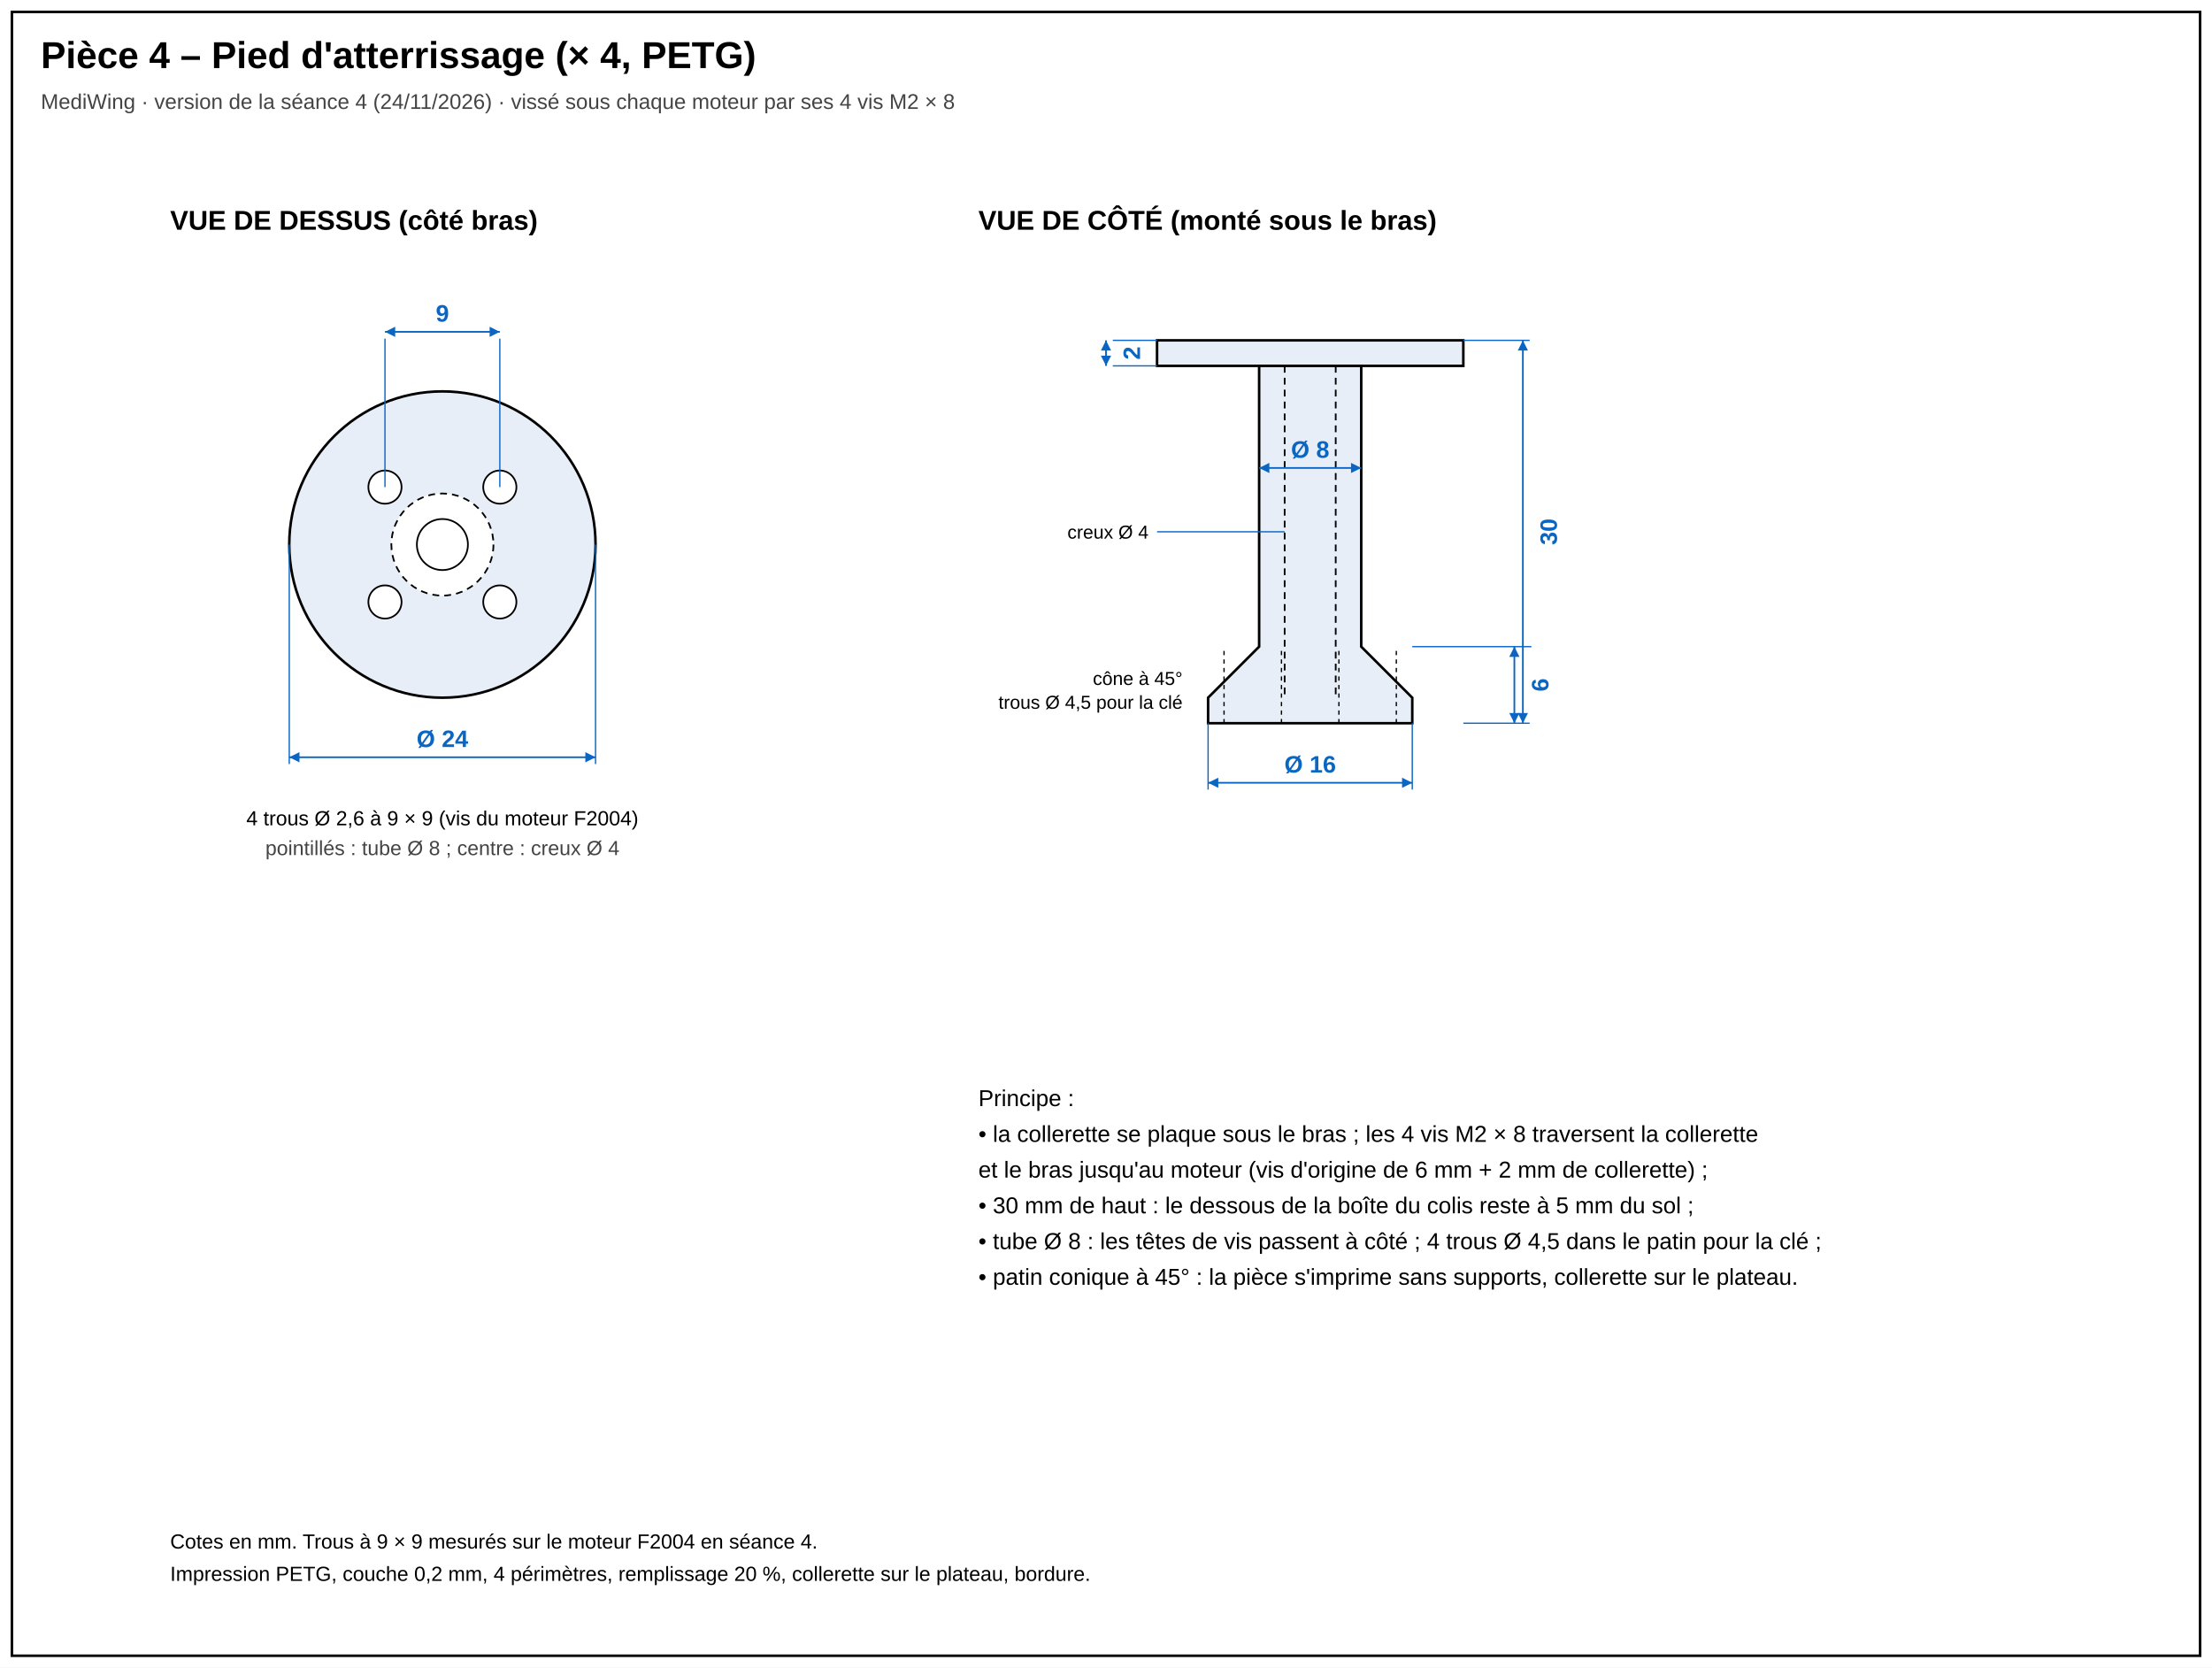
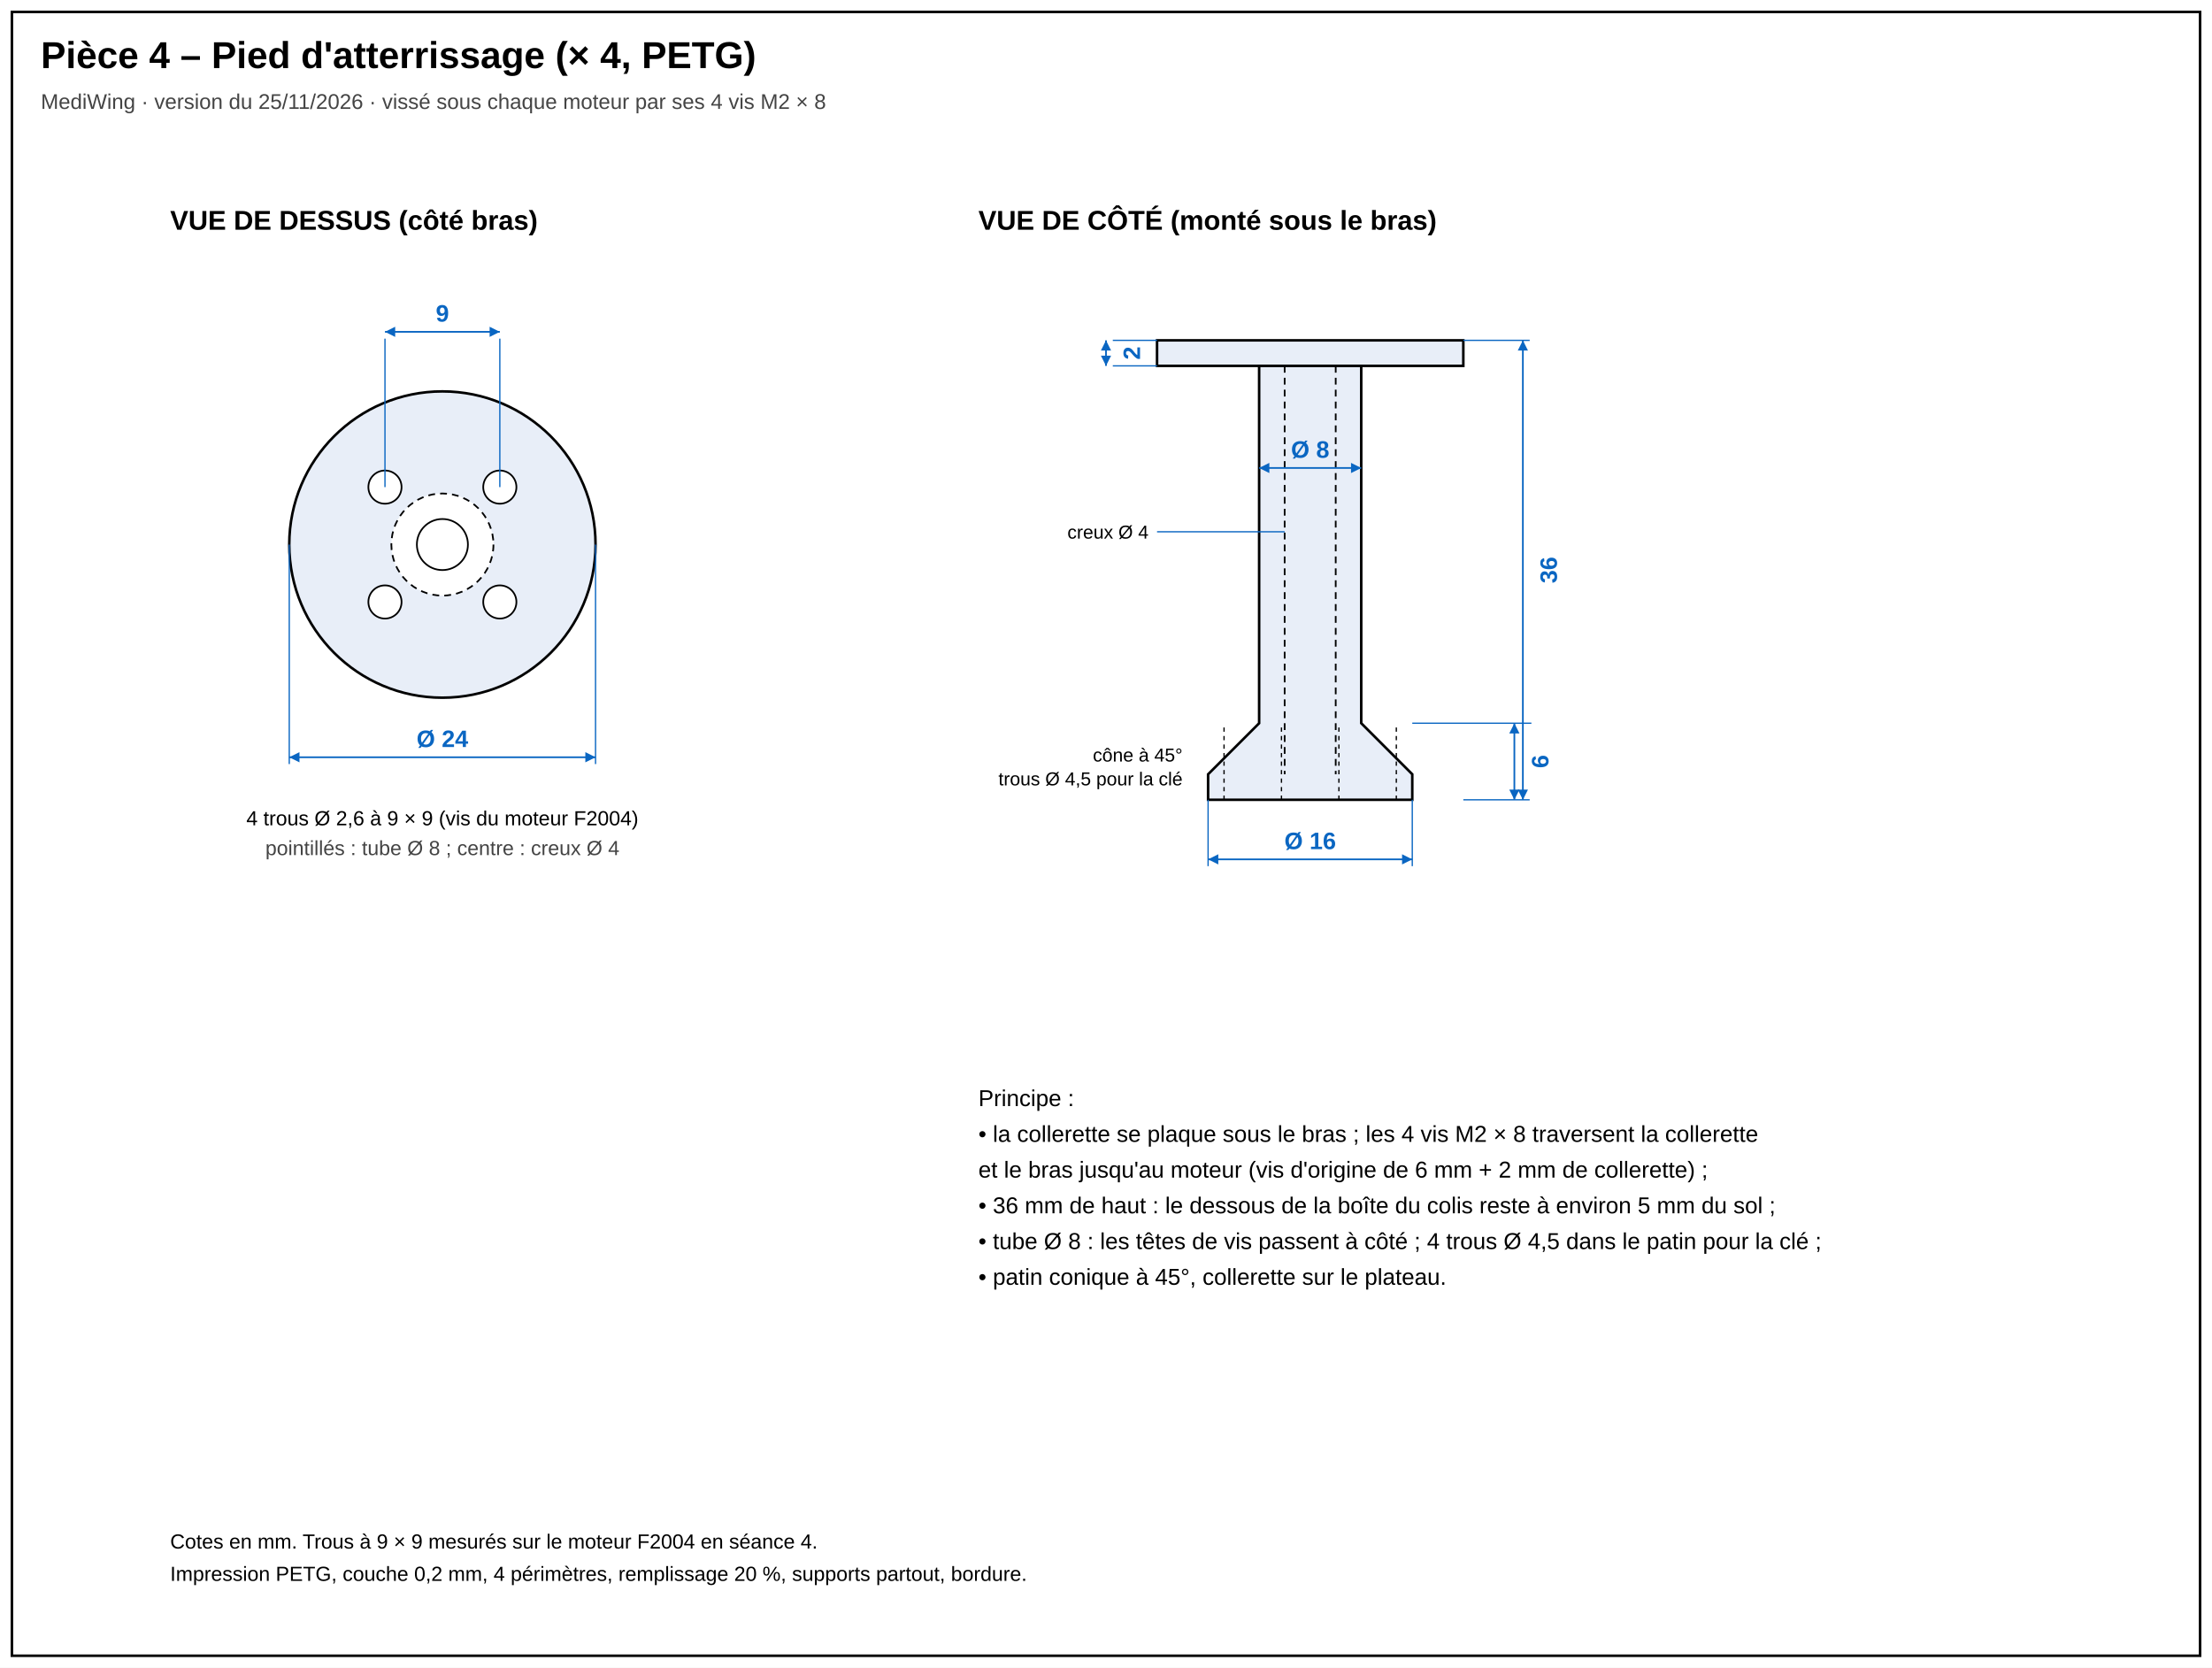
<svg xmlns="http://www.w3.org/2000/svg" width="2600" height="1960" viewBox="0 0 2600 1960">
  <rect width="2600" height="1960" fill="white" />
  <rect x="14" y="14" width="2572" height="1932" fill="none" stroke="#000" stroke-width="3" />
  <text x="48" y="80" font-family="Arial, Helvetica, sans-serif" font-size="44" font-weight="bold" fill="#000" text-anchor="start">Pièce 4 – Pied d'atterrissage (× 4, PETG)</text>
-   <text x="48" y="128" font-family="Arial, Helvetica, sans-serif" font-size="25" font-weight="normal" fill="#444" text-anchor="start">MediWing · version de la séance 4 (24/11/2026) · vissé sous chaque moteur par ses 4 vis M2 × 8</text>
+   <text x="48" y="128" font-family="Arial, Helvetica, sans-serif" font-size="25" font-weight="normal" fill="#444" text-anchor="start">MediWing · version du 25/11/2026 · vissé sous chaque moteur par ses 4 vis M2 × 8</text>
  <text x="200" y="270" font-family="Arial, Helvetica, sans-serif" font-size="32" font-weight="bold" fill="#000" text-anchor="start">VUE DE DESSUS (côté bras)</text>
  <circle cx="520" cy="640" r="180" fill="#e8eef8" stroke="#000" stroke-width="3" />
  <circle cx="520" cy="640" r="60" fill="white" stroke="#000" stroke-width="2" stroke-dasharray="8 6" />
  <circle cx="520" cy="640" r="30" fill="white" stroke="#000" stroke-width="2" />
  <circle cx="587.5" cy="707.5" r="19.5" fill="white" stroke="#000" stroke-width="2" />
  <circle cx="587.5" cy="572.5" r="19.5" fill="white" stroke="#000" stroke-width="2" />
  <circle cx="452.5" cy="707.5" r="19.5" fill="white" stroke="#000" stroke-width="2" />
  <circle cx="452.5" cy="572.5" r="19.5" fill="white" stroke="#000" stroke-width="2" />
  <line x1="452.5" y1="390" x2="587.5" y2="390" stroke="#0a66c2" stroke-width="2" />
  <path d="M452.5 390 l12 -6 v12z M587.5 390 l-12 -6 v12z" fill="#0a66c2" />
  <line x1="452.5" y1="572.5" x2="452.5" y2="398" stroke="#0a66c2" stroke-width="1.5" />
  <line x1="587.5" y1="572.5" x2="587.5" y2="398" stroke="#0a66c2" stroke-width="1.5" />
  <text x="520.0" y="378" font-family="Arial, Helvetica, sans-serif" font-size="28" font-weight="bold" fill="#0a66c2" text-anchor="middle">9</text>
  <line x1="340" y1="890" x2="700" y2="890" stroke="#0a66c2" stroke-width="2" />
  <path d="M340 890 l12 -6 v12z M700 890 l-12 -6 v12z" fill="#0a66c2" />
  <line x1="340" y1="640" x2="340" y2="898" stroke="#0a66c2" stroke-width="1.5" />
  <line x1="700" y1="640" x2="700" y2="898" stroke="#0a66c2" stroke-width="1.5" />
  <text x="520.0" y="878" font-family="Arial, Helvetica, sans-serif" font-size="28" font-weight="bold" fill="#0a66c2" text-anchor="middle">Ø 24</text>
  <text x="520" y="970" font-family="Arial, Helvetica, sans-serif" font-size="24" font-weight="normal" fill="#000" text-anchor="middle">4 trous Ø 2,6 à 9 × 9 (vis du moteur F2004)</text>
  <text x="520" y="1005" font-family="Arial, Helvetica, sans-serif" font-size="24" font-weight="normal" fill="#444" text-anchor="middle">pointillés : tube Ø 8 ; centre : creux Ø 4</text>
  <text x="1150" y="270" font-family="Arial, Helvetica, sans-serif" font-size="32" font-weight="bold" fill="#000" text-anchor="start">VUE DE CÔTÉ (monté sous le bras)</text>
  <polygon points="1360,400 1720,400 1720,430 1360,430" fill="#e8eef8" stroke="#000" stroke-width="3" />
-   <polygon points="1480,430 1600,430 1600,760 1660,820 1660,850 1420,850 1420,820 1480,760" fill="#e8eef8" stroke="#000" stroke-width="3" />
-   <line x1="1510" y1="430" x2="1510" y2="820" stroke="#000" stroke-width="2" stroke-dasharray="8 6" />
-   <line x1="1570" y1="430" x2="1570" y2="820" stroke="#000" stroke-width="2" stroke-dasharray="8 6" />
-   <line x1="1573.75" y1="850" x2="1573.75" y2="760" stroke="#000" stroke-width="1.5" stroke-dasharray="5 5" />
-   <line x1="1641.25" y1="850" x2="1641.25" y2="760" stroke="#000" stroke-width="1.5" stroke-dasharray="5 5" />
-   <line x1="1506.25" y1="850" x2="1506.25" y2="760" stroke="#000" stroke-width="1.5" stroke-dasharray="5 5" />
-   <line x1="1438.75" y1="850" x2="1438.75" y2="760" stroke="#000" stroke-width="1.5" stroke-dasharray="5 5" />
+   <polygon points="1480,430 1600,430 1600,850 1660,910 1660,940 1420,940 1420,910 1480,850" fill="#e8eef8" stroke="#000" stroke-width="3" />
+   <line x1="1510" y1="430" x2="1510" y2="910" stroke="#000" stroke-width="2" stroke-dasharray="8 6" />
+   <line x1="1570" y1="430" x2="1570" y2="910" stroke="#000" stroke-width="2" stroke-dasharray="8 6" />
+   <line x1="1573.75" y1="940" x2="1573.75" y2="850" stroke="#000" stroke-width="1.5" stroke-dasharray="5 5" />
+   <line x1="1641.25" y1="940" x2="1641.25" y2="850" stroke="#000" stroke-width="1.5" stroke-dasharray="5 5" />
+   <line x1="1506.25" y1="940" x2="1506.25" y2="850" stroke="#000" stroke-width="1.5" stroke-dasharray="5 5" />
+   <line x1="1438.75" y1="940" x2="1438.75" y2="850" stroke="#000" stroke-width="1.5" stroke-dasharray="5 5" />
  <line x1="1510" y1="625" x2="1360" y2="625" stroke="#0a66c2" stroke-width="1.5" />
  <text x="1350" y="633" font-family="Arial, Helvetica, sans-serif" font-size="22" font-weight="normal" fill="#000" text-anchor="end">creux Ø 4</text>
-   <line x1="1790" y1="400" x2="1790" y2="850" stroke="#0a66c2" stroke-width="2" />
-   <path d="M1790 400 l-6 12 h12z M1790 850 l-6 -12 h12z" fill="#0a66c2" />
+   <line x1="1790" y1="400" x2="1790" y2="940" stroke="#0a66c2" stroke-width="2" />
+   <path d="M1790 400 l-6 12 h12z M1790 940 l-6 -12 h12z" fill="#0a66c2" />
  <line x1="1720" y1="400" x2="1798" y2="400" stroke="#0a66c2" stroke-width="1.5" />
-   <line x1="1720" y1="850" x2="1798" y2="850" stroke="#0a66c2" stroke-width="1.5" />
-   <text x="1830" y="625.0" font-family="Arial, Helvetica, sans-serif" font-size="28" font-weight="bold" fill="#0a66c2" text-anchor="middle" transform="rotate(-90 1830 625.0)">30</text>
+   <line x1="1720" y1="940" x2="1798" y2="940" stroke="#0a66c2" stroke-width="1.5" />
+   <text x="1830" y="670.0" font-family="Arial, Helvetica, sans-serif" font-size="28" font-weight="bold" fill="#0a66c2" text-anchor="middle" transform="rotate(-90 1830 670.0)">36</text>
  <line x1="1300" y1="400" x2="1300" y2="430" stroke="#0a66c2" stroke-width="2" />
  <path d="M1300 400 l-6 12 h12z M1300 430 l-6 -12 h12z" fill="#0a66c2" />
  <line x1="1360" y1="400" x2="1308" y2="400" stroke="#0a66c2" stroke-width="1.5" />
  <line x1="1360" y1="430" x2="1308" y2="430" stroke="#0a66c2" stroke-width="1.5" />
  <text x="1340" y="415.0" font-family="Arial, Helvetica, sans-serif" font-size="28" font-weight="bold" fill="#0a66c2" text-anchor="middle" transform="rotate(-90 1340 415.0)">2</text>
  <line x1="1480" y1="550" x2="1600" y2="550" stroke="#0a66c2" stroke-width="2" />
  <path d="M1480 550 l12 -6 v12z M1600 550 l-12 -6 v12z" fill="#0a66c2" />
  <text x="1540.0" y="538" font-family="Arial, Helvetica, sans-serif" font-size="28" font-weight="bold" fill="#0a66c2" text-anchor="middle">Ø 8</text>
-   <line x1="1420" y1="920" x2="1660" y2="920" stroke="#0a66c2" stroke-width="2" />
-   <path d="M1420 920 l12 -6 v12z M1660 920 l-12 -6 v12z" fill="#0a66c2" />
-   <line x1="1420" y1="850" x2="1420" y2="928" stroke="#0a66c2" stroke-width="1.5" />
-   <line x1="1660" y1="850" x2="1660" y2="928" stroke="#0a66c2" stroke-width="1.5" />
-   <text x="1540.0" y="908" font-family="Arial, Helvetica, sans-serif" font-size="28" font-weight="bold" fill="#0a66c2" text-anchor="middle">Ø 16</text>
-   <line x1="1660" y1="760" x2="1800" y2="760" stroke="#0a66c2" stroke-width="1.5" />
-   <line x1="1780" y1="760" x2="1780" y2="850" stroke="#0a66c2" stroke-width="2" />
-   <path d="M1780 760 l-6 12 h12z M1780 850 l-6 -12 h12z" fill="#0a66c2" />
-   <text x="1820" y="805.0" font-family="Arial, Helvetica, sans-serif" font-size="28" font-weight="bold" fill="#0a66c2" text-anchor="middle" transform="rotate(-90 1820 805.0)">6</text>
-   <text x="1390" y="805" font-family="Arial, Helvetica, sans-serif" font-size="22" font-weight="normal" fill="#000" text-anchor="end">cône à 45°</text>
-   <text x="1390" y="833" font-family="Arial, Helvetica, sans-serif" font-size="22" font-weight="normal" fill="#000" text-anchor="end">trous Ø 4,5 pour la clé</text>
+   <line x1="1420" y1="1010" x2="1660" y2="1010" stroke="#0a66c2" stroke-width="2" />
+   <path d="M1420 1010 l12 -6 v12z M1660 1010 l-12 -6 v12z" fill="#0a66c2" />
+   <line x1="1420" y1="940" x2="1420" y2="1018" stroke="#0a66c2" stroke-width="1.5" />
+   <line x1="1660" y1="940" x2="1660" y2="1018" stroke="#0a66c2" stroke-width="1.5" />
+   <text x="1540.0" y="998" font-family="Arial, Helvetica, sans-serif" font-size="28" font-weight="bold" fill="#0a66c2" text-anchor="middle">Ø 16</text>
+   <line x1="1660" y1="850" x2="1800" y2="850" stroke="#0a66c2" stroke-width="1.5" />
+   <line x1="1780" y1="850" x2="1780" y2="940" stroke="#0a66c2" stroke-width="2" />
+   <path d="M1780 850 l-6 12 h12z M1780 940 l-6 -12 h12z" fill="#0a66c2" />
+   <text x="1820" y="895.0" font-family="Arial, Helvetica, sans-serif" font-size="28" font-weight="bold" fill="#0a66c2" text-anchor="middle" transform="rotate(-90 1820 895.0)">6</text>
+   <text x="1390" y="895" font-family="Arial, Helvetica, sans-serif" font-size="22" font-weight="normal" fill="#000" text-anchor="end">cône à 45°</text>
+   <text x="1390" y="923" font-family="Arial, Helvetica, sans-serif" font-size="22" font-weight="normal" fill="#000" text-anchor="end">trous Ø 4,5 pour la clé</text>
  <text x="1150" y="1300" font-family="Arial, Helvetica, sans-serif" font-size="27" font-weight="normal" fill="#000" text-anchor="start">Principe :</text>
  <text x="1150" y="1342" font-family="Arial, Helvetica, sans-serif" font-size="27" font-weight="normal" fill="#000" text-anchor="start">• la collerette se plaque sous le bras ; les 4 vis M2 × 8 traversent la collerette</text>
  <text x="1150" y="1384" font-family="Arial, Helvetica, sans-serif" font-size="27" font-weight="normal" fill="#000" text-anchor="start">  et le bras jusqu'au moteur (vis d'origine de 6 mm + 2 mm de collerette) ;</text>
-   <text x="1150" y="1426" font-family="Arial, Helvetica, sans-serif" font-size="27" font-weight="normal" fill="#000" text-anchor="start">• 30 mm de haut : le dessous de la boîte du colis reste à 5 mm du sol ;</text>
+   <text x="1150" y="1426" font-family="Arial, Helvetica, sans-serif" font-size="27" font-weight="normal" fill="#000" text-anchor="start">• 36 mm de haut : le dessous de la boîte du colis reste à environ 5 mm du sol ;</text>
  <text x="1150" y="1468" font-family="Arial, Helvetica, sans-serif" font-size="27" font-weight="normal" fill="#000" text-anchor="start">• tube Ø 8 : les têtes de vis passent à côté ; 4 trous Ø 4,5 dans le patin pour la clé ;</text>
-   <text x="1150" y="1510" font-family="Arial, Helvetica, sans-serif" font-size="27" font-weight="normal" fill="#000" text-anchor="start">• patin conique à 45° : la pièce s'imprime sans supports, collerette sur le plateau.</text>
+   <text x="1150" y="1510" font-family="Arial, Helvetica, sans-serif" font-size="27" font-weight="normal" fill="#000" text-anchor="start">• patin conique à 45°, collerette sur le plateau.</text>
  <text x="200" y="1820" font-family="Arial, Helvetica, sans-serif" font-size="24" font-weight="normal" fill="#000" text-anchor="start">Cotes en mm. Trous à 9 × 9 mesurés sur le moteur F2004 en séance 4.</text>
-   <text x="200" y="1858" font-family="Arial, Helvetica, sans-serif" font-size="24" font-weight="normal" fill="#000" text-anchor="start">Impression PETG, couche 0,2 mm, 4 périmètres, remplissage 20 %, collerette sur le plateau, bordure.</text>
+   <text x="200" y="1858" font-family="Arial, Helvetica, sans-serif" font-size="24" font-weight="normal" fill="#000" text-anchor="start">Impression PETG, couche 0,2 mm, 4 périmètres, remplissage 20 %, supports partout, bordure.</text>
</svg>
